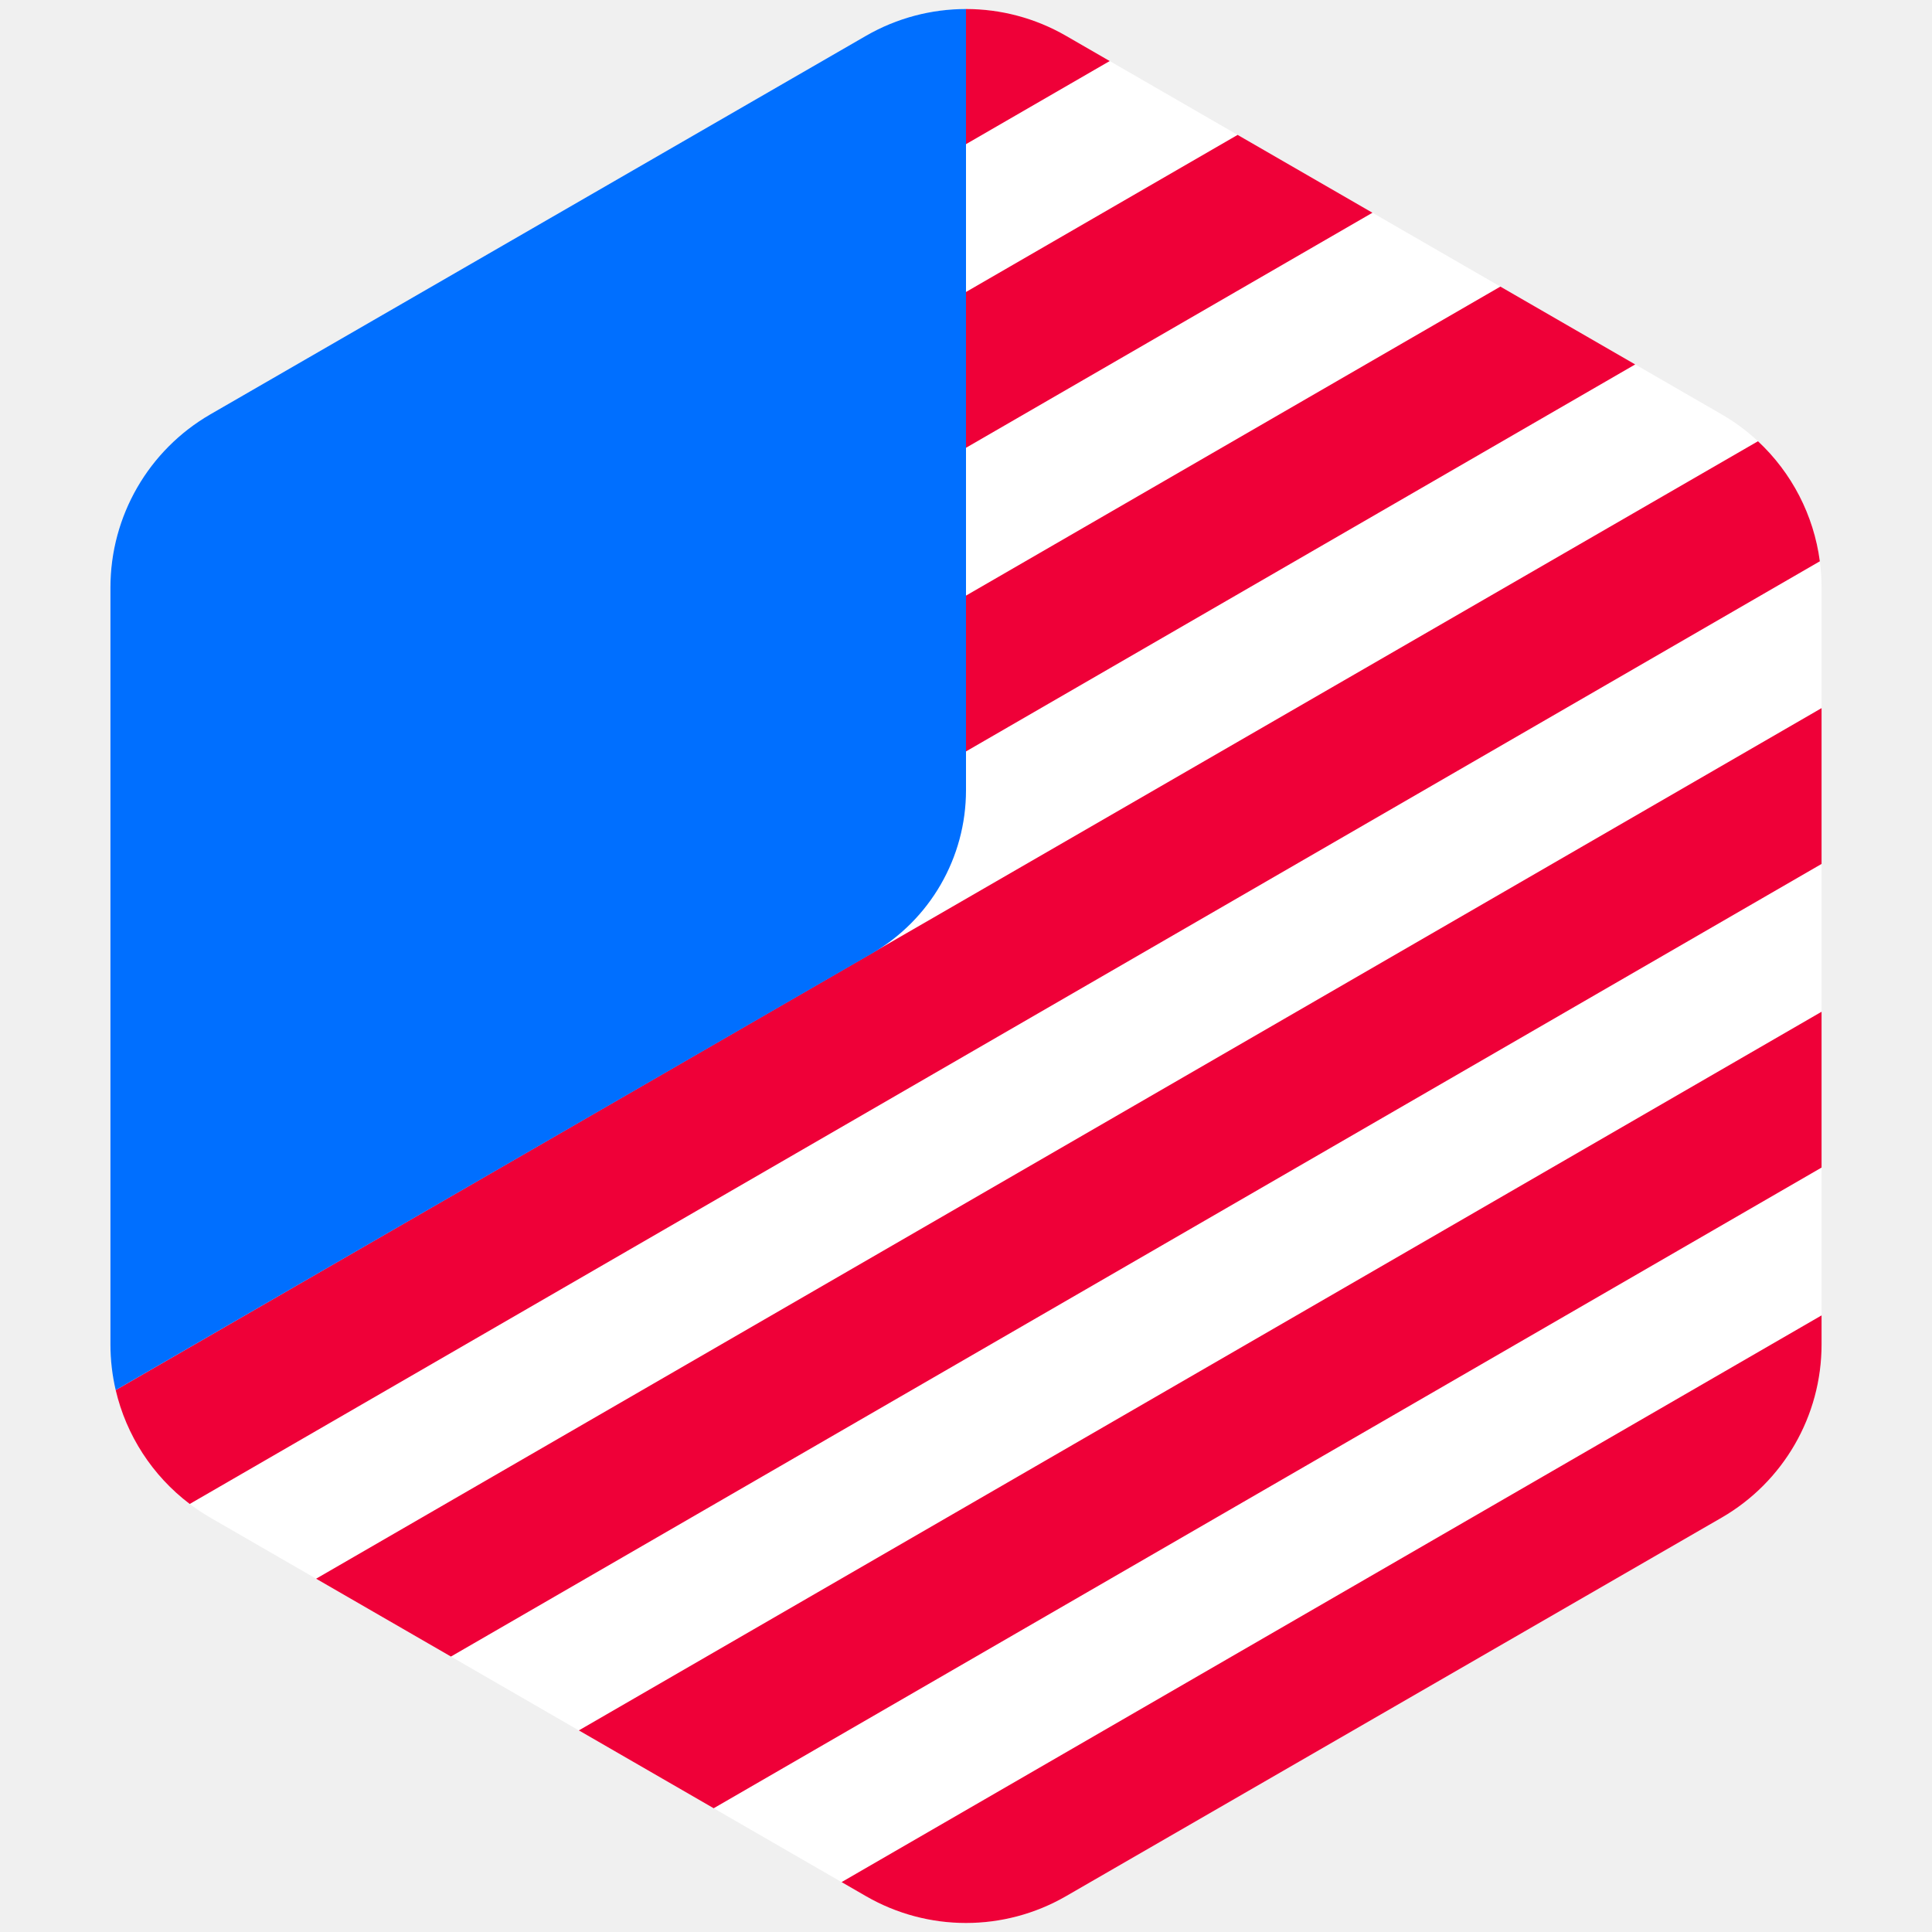
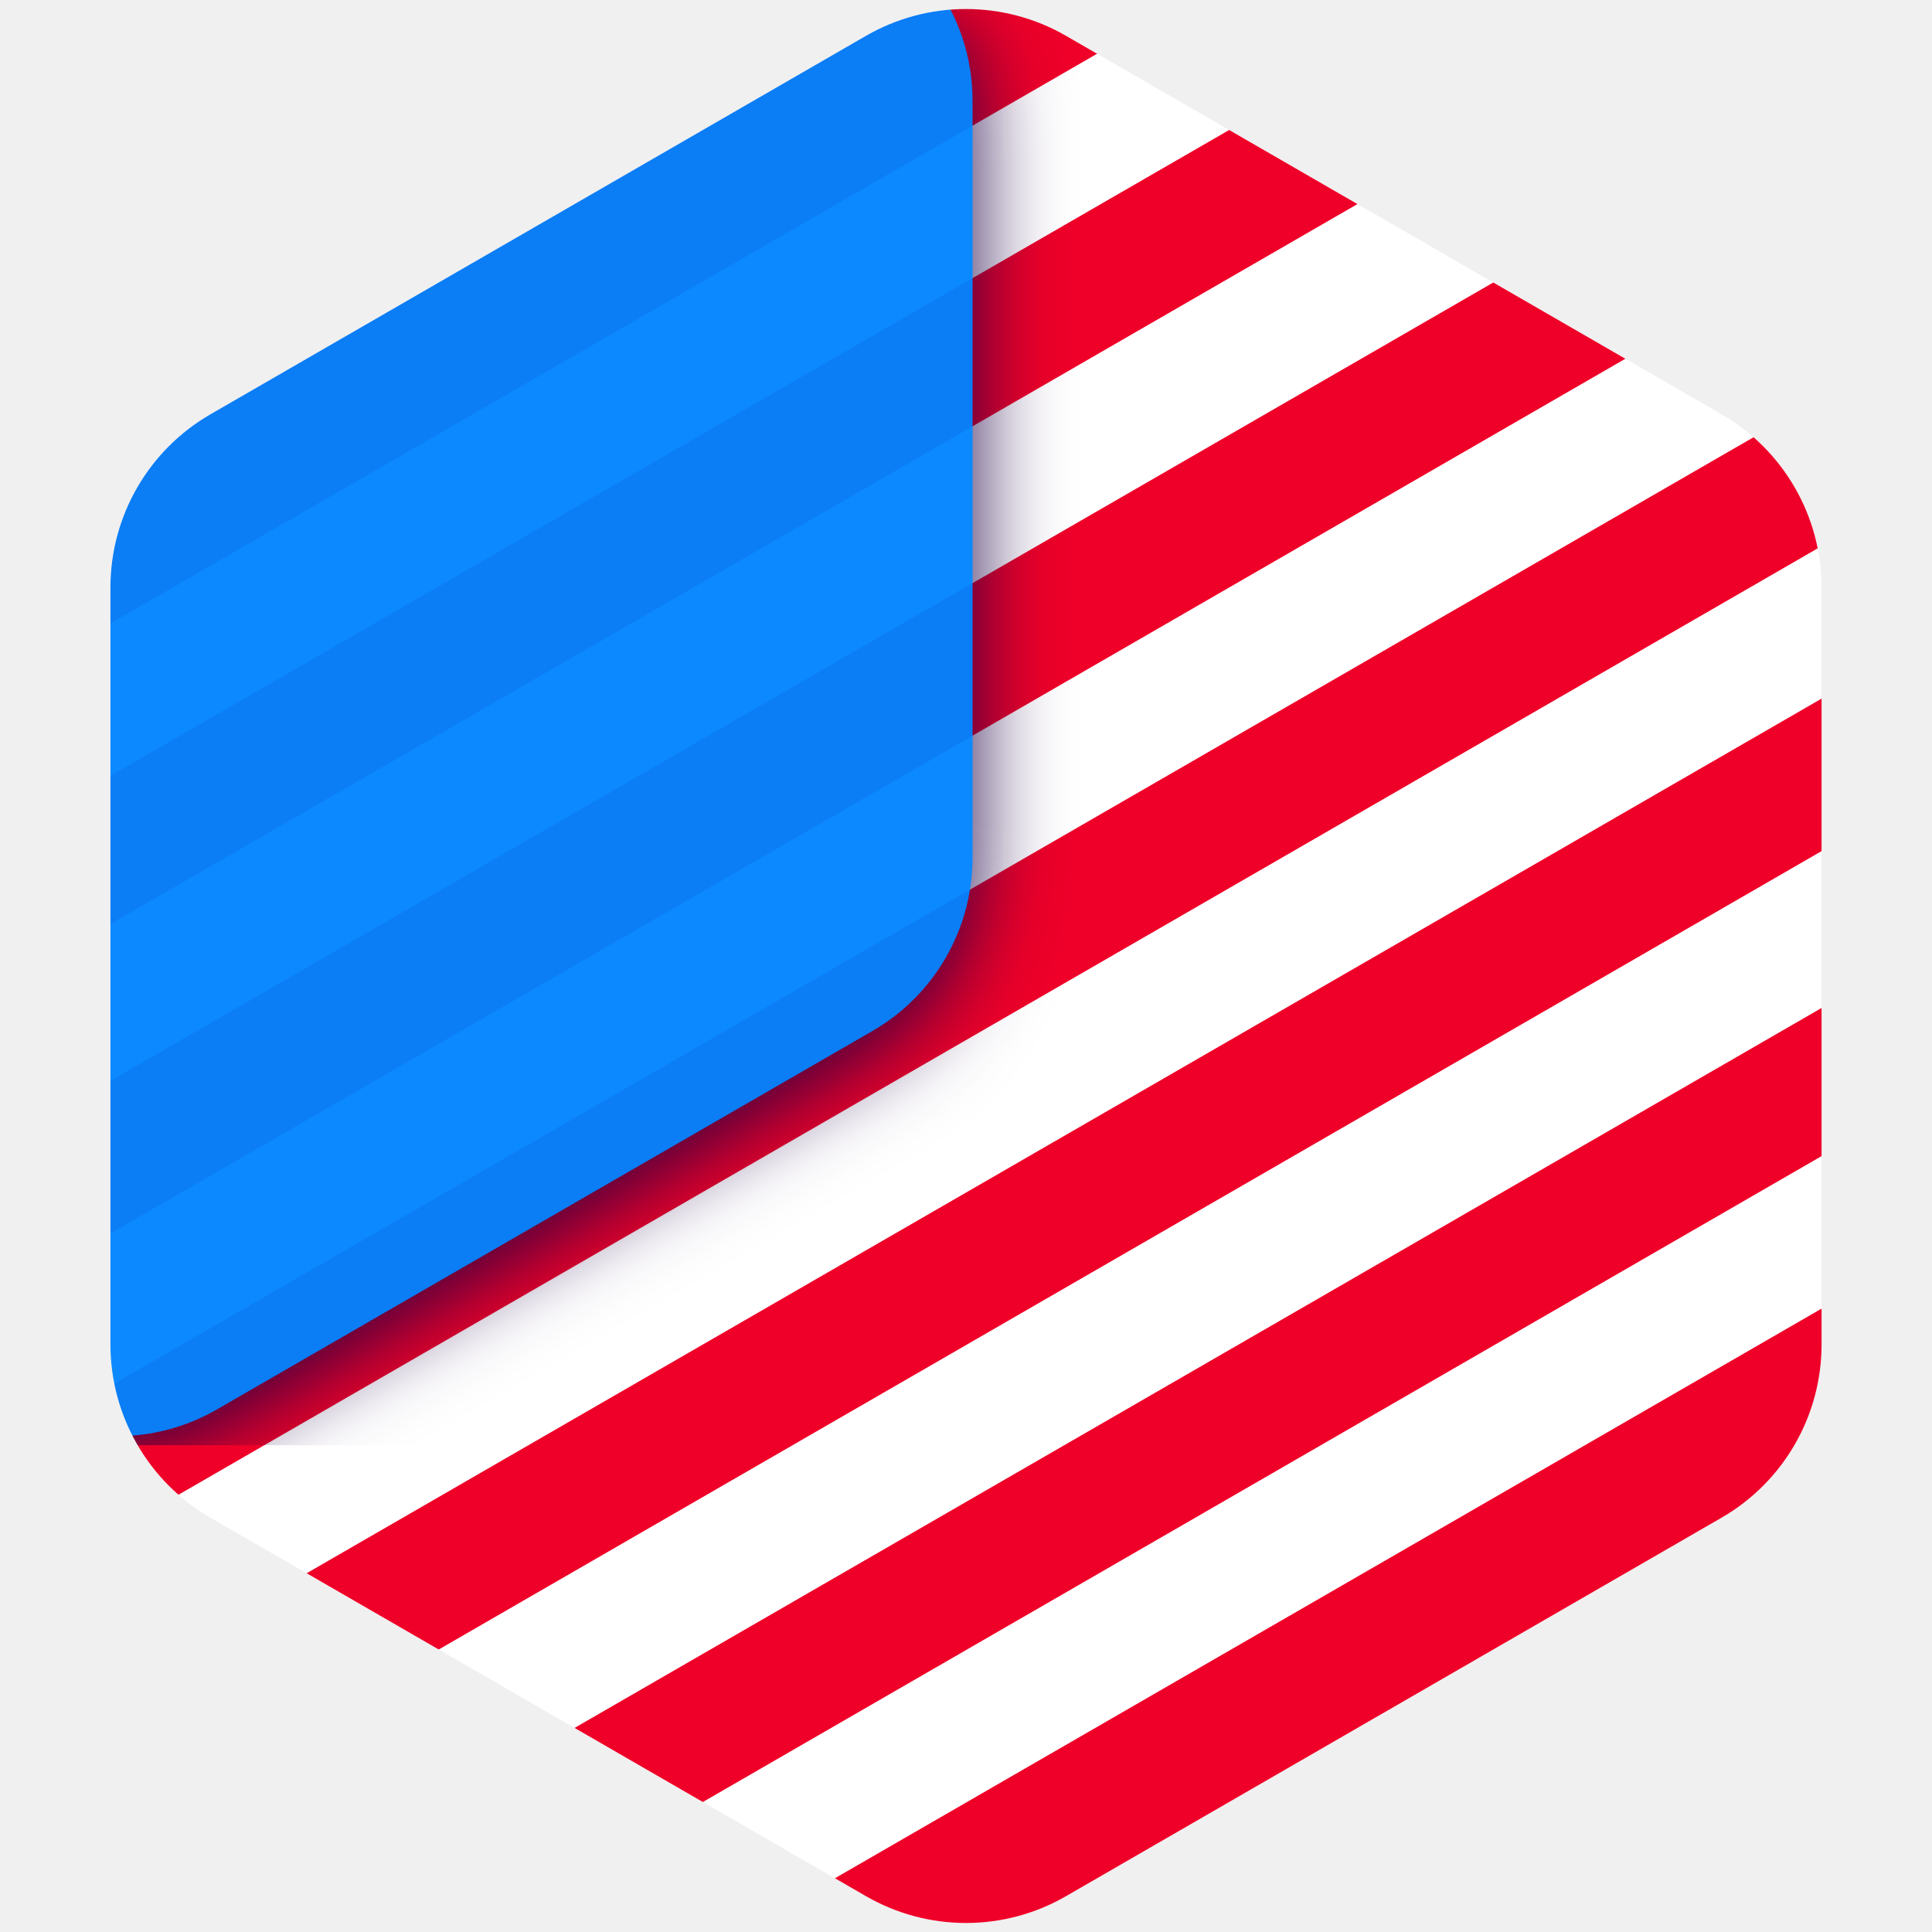
<svg xmlns="http://www.w3.org/2000/svg" width="512" height="512" viewBox="0 0 512 512" fill="none">
  <g clip-path="url(#clip0_68_1974)">
    <g clip-path="url(#clip1_68_1974)">
-       <path d="M229.5 9.489C245.898 0.022 266.102 0.022 282.5 9.489L456.235 109.795C472.633 119.263 482.735 136.759 482.735 155.694V356.306C482.735 375.241 472.633 392.737 456.235 402.205L282.5 502.511C266.102 511.978 245.898 511.978 229.5 502.511L55.766 402.205C39.367 392.737 29.266 375.241 29.266 356.306V155.694C29.266 136.759 39.367 119.263 55.766 109.795L229.5 9.489Z" fill="white" />
-       <path d="M256 118.668L363.714 56.378L327.982 35.748L256 77.375V118.668Z" fill="#EF0038" />
-       <path d="M294.084 16.177L282.5 9.489C274.301 4.756 265.15 2.389 256 2.389V38.201L294.084 16.177Z" fill="#EF0038" />
-       <path d="M30.658 368.381L255.888 199.2L256 157.842L397.612 75.949L433.344 96.579L255.888 199.2L30.658 368.381L465.884 116.934C474.831 125.279 480.663 136.52 482.278 148.747L50.281 398.567C40.377 391.075 33.462 380.364 30.658 368.381Z" fill="#EF0038" />
-       <path d="M482.734 187.657V155.58L482.734 155.694V356.306C482.734 375.241 472.633 392.737 456.234 402.205L282.5 502.511C266.102 511.978 245.898 511.978 229.5 502.511L223.03 498.775L482.734 348.591V309.417L189.133 479.205L153.401 458.575L482.734 268.124V228.951L119.503 439.004L83.771 418.374L482.734 187.657Z" fill="#EF0038" />
-       <path d="M55.766 109.795C39.367 119.263 29.266 136.759 29.266 155.694V356.306C29.266 360.423 29.743 364.471 30.659 368.385L231 252.718C246.47 243.786 256 227.28 256 209.417L256 2.389C246.853 2.389 237.706 4.754 229.509 9.484C229.506 9.486 229.503 9.488 229.5 9.489L55.766 109.795Z" fill="#006FFF" />
+       <g clip-path="url(#clip2_68_1974)">
+         <g clip-path="url(#clip3_68_1974)">
+           <path d="M229.5 9.489C245.898 0.022 266.102 0.022 282.5 9.489L456.235 109.795C472.633 119.263 482.734 136.759 482.734 155.694V356.306C482.734 375.241 472.633 392.737 456.234 402.205L282.5 502.511C266.102 511.978 245.898 511.978 229.5 502.511L55.766 402.205C39.367 392.737 29.265 375.241 29.265 356.306V155.694C29.265 136.759 39.367 119.263 55.766 109.795L229.5 9.489Z" fill="white" />
+         </g>
+         <mask id="mask0_68_1974" style="mask-type:alpha" maskUnits="userSpaceOnUse" x="0" y="0" width="512" height="512">
+           <g clip-path="url(#clip4_68_1974)">
+             <path d="M229.5 9.489C245.898 0.022 266.102 0.022 282.5 9.489L456.235 109.795C472.633 119.263 482.734 136.759 482.734 155.694V356.306C482.734 375.241 472.633 392.737 456.234 402.205L282.5 502.511C266.102 511.978 245.898 511.978 229.5 502.511L55.766 402.205C39.367 392.737 29.265 375.241 29.265 356.306V155.694C29.265 136.759 39.367 119.263 55.766 109.795L229.5 9.489Z" fill="white" />
+           </g>
+         </mask>
+         <g mask="url(#mask0_68_1974)">
+           <rect x="364.203" y="-68.588" width="35" height="512" transform="rotate(60 364.203 -68.5878)" fill="#EF0028" />
+           <rect x="573.703" y="294.277" width="35" height="512" transform="rotate(60 573.703 294.277)" fill="#EF0028" />
+           <rect x="539.203" y="234.521" width="34" height="512" transform="rotate(60 539.203 234.521)" fill="#EF0028" />
+           <rect x="503.703" y="173.034" width="35" height="512" transform="rotate(60 503.703 173.034)" fill="#EF0028" />
+           <rect x="469.203" y="113.278" width="34" height="512" transform="rotate(60 469.203 113.278)" fill="#EF0028" />
+           <rect x="399.203" y="-7.966" width="34" height="512" transform="rotate(60 399.203 -7.966)" fill="#EF0028" />
+           <rect x="434.203" y="52.656" width="35" height="512" transform="rotate(60 434.203 52.6558)" fill="#EF0028" />
+           <g opacity="0.95" clip-path="url(#clip5_68_1974)" filter="url(#filter0_d_68_1974)">
+             <path d="M4.5 -119.51C20.898 -128.978 41.102 -128.978 57.5 -119.51L231.235 -19.205C247.633 -9.737 257.735 7.759 257.735 26.695L257.735 227.306C257.735 246.241 247.633 263.738 231.235 273.205L57.5 373.511C41.102 382.978 20.898 382.978 4.5 373.511L-169.234 273.205C-185.633 263.738 -195.734 246.241 -195.734 227.306L-195.734 26.695C-195.734 7.759 -185.633 -9.737 -169.234 -19.205L4.5 -119.51Z" fill="#0083FF" />
+           </g>
+         </g>
+       </g>
    </g>
  </g>
  <defs>
+     <filter id="filter0_d_68_1974" x="-249" y="-149" width="560" height="560" filterUnits="userSpaceOnUse" color-interpolation-filters="sRGB">
+       <feFlood flood-opacity="0" result="BackgroundImageFix" />
+       <feColorMatrix in="SourceAlpha" type="matrix" values="0 0 0 0 0 0 0 0 0 0 0 0 0 0 0 0 0 0 127 0" result="hardAlpha" />
+       <feOffset dy="4" />
+       <feGaussianBlur stdDeviation="12" />
+       <feColorMatrix type="matrix" values="0 0 0 0 0.117 0 0 0 0 0 0 0 0 0 0.263 0 0 0 1 0" />
+       <feBlend mode="color-burn" in2="BackgroundImageFix" result="effect1_dropShadow_68_1974" />
+       <feBlend mode="normal" in="SourceGraphic" in2="effect1_dropShadow_68_1974" result="shape" />
+     </filter>
    <clipPath id="clip0_68_1974">
      <rect width="512" height="512" fill="white" />
    </clipPath>
    <clipPath id="clip1_68_1974">
      <rect width="512" height="512" fill="white" />
    </clipPath>
+     <clipPath id="clip2_68_1974">
+       <rect width="512" height="512" fill="white" />
+     </clipPath>
+     <clipPath id="clip3_68_1974">
+       <rect width="512" height="512" fill="white" />
+     </clipPath>
+     <clipPath id="clip4_68_1974">
+       <rect width="512" height="512" fill="white" />
+     </clipPath>
+     <clipPath id="clip5_68_1974">
+       <rect width="512" height="512" fill="white" transform="translate(-225 -129)" />
+     </clipPath>
  </defs>
</svg>
